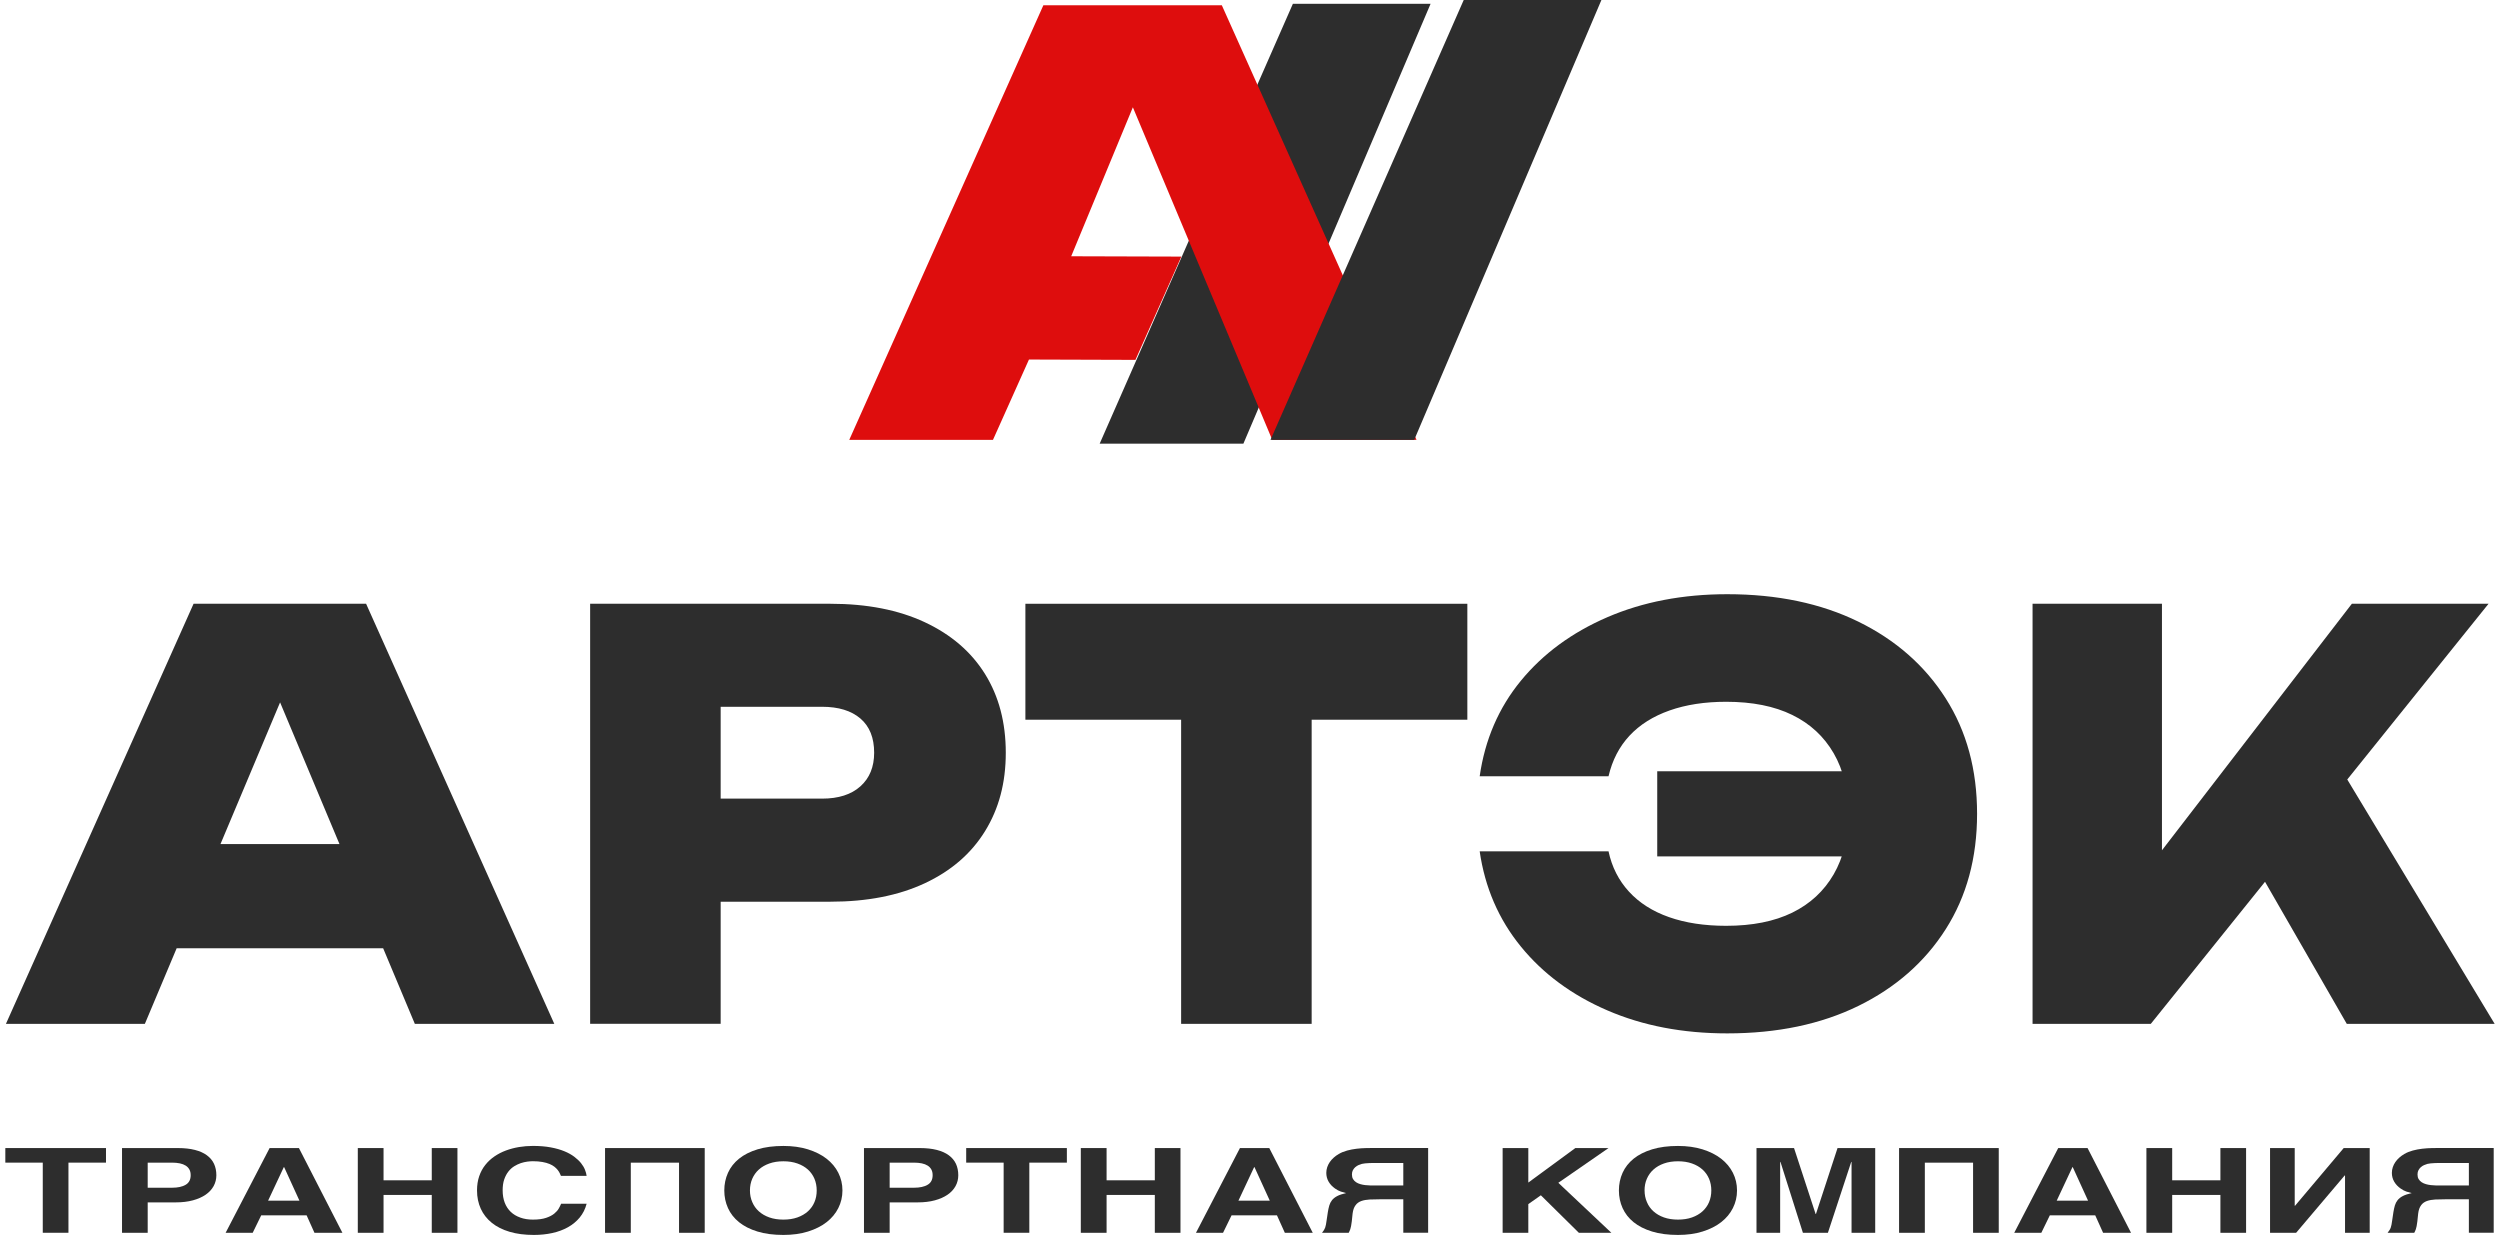
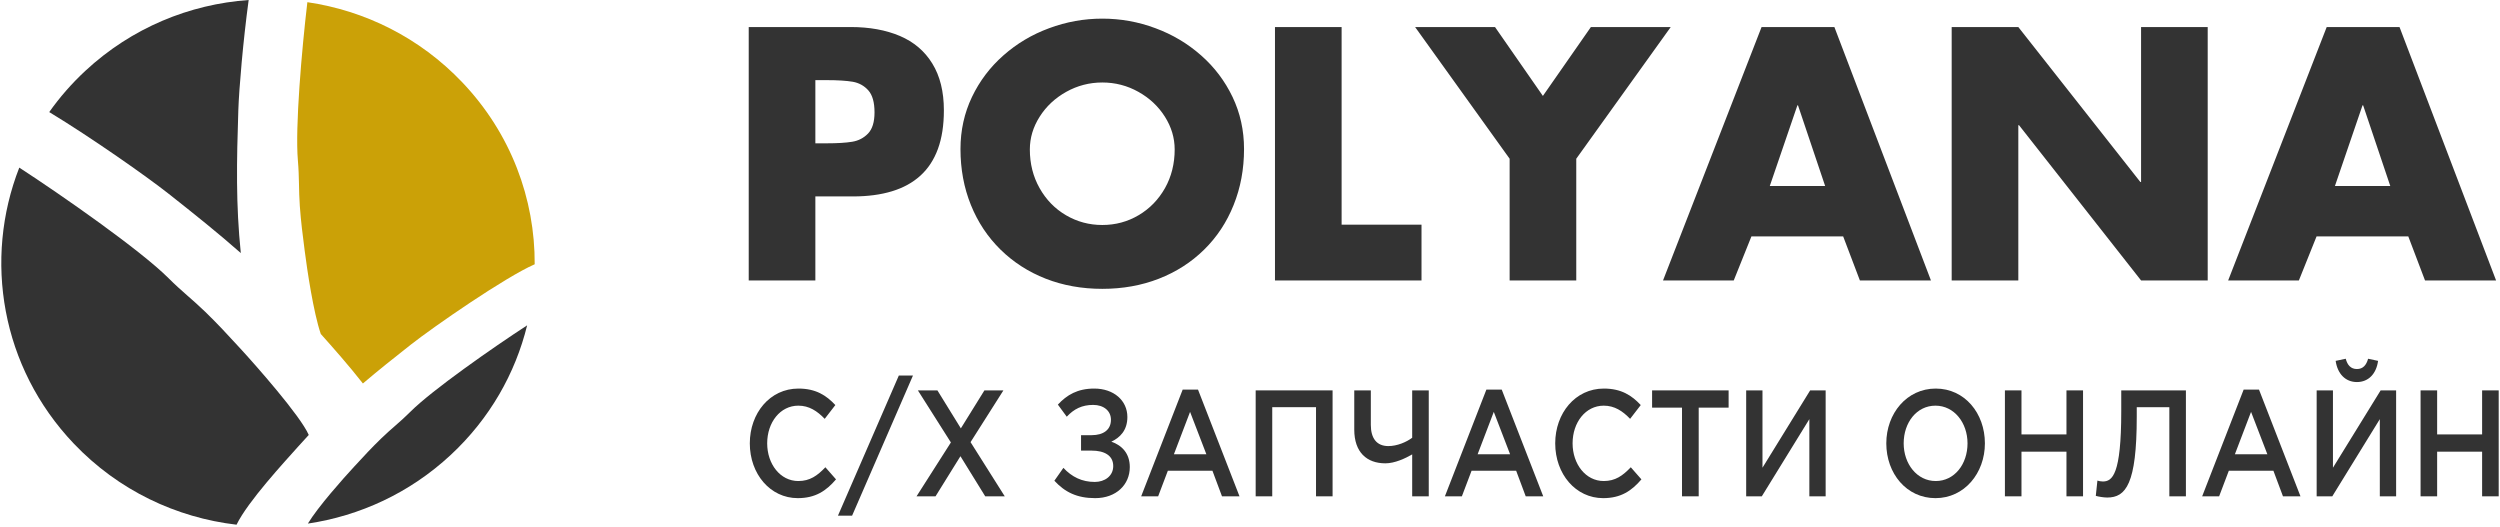
- <svg xmlns="http://www.w3.org/2000/svg" width="166" height="82" viewBox="0 0 166 82" fill="none">
-   <path d="M24.309 40.09L36.806 67.986H27.546L17.428 43.847H19.771L9.618 67.986H0.393L12.853 40.09H24.309ZM8.873 62.964V56.045H27.99V62.964H8.873Z" fill="#2D2D2D" />
-   <path d="M55.142 40.09C57.572 40.09 59.661 40.499 61.409 41.317C63.157 42.135 64.49 43.283 65.407 44.757C66.324 46.232 66.784 47.974 66.784 49.982C66.784 51.989 66.324 53.702 65.407 55.188C64.49 56.676 63.157 57.829 61.409 58.647C59.661 59.465 57.572 59.873 55.142 59.873H43.204V53.029H54.586C55.676 53.029 56.526 52.757 57.133 52.211C57.74 51.666 58.044 50.923 58.044 49.98C58.044 48.988 57.74 48.232 57.133 47.711C56.524 47.19 55.676 46.93 54.586 46.93H43.947L47.852 42.988V67.982H39.185V40.086H55.14L55.142 40.09Z" fill="#2D2D2D" />
-   <path d="M68.086 40.09H97.432V47.789H68.086V40.09ZM78.427 43.846H87.094V67.984H78.427V43.846Z" fill="#2D2D2D" />
-   <path d="M114.69 68.617C111.74 68.617 109.086 68.109 106.731 67.091C104.375 66.075 102.46 64.661 100.985 62.85C99.51 61.041 98.599 58.932 98.251 56.527H106.806C107.028 57.569 107.482 58.462 108.164 59.205C108.845 59.948 109.732 60.514 110.823 60.897C111.913 61.281 113.178 61.474 114.617 61.474C116.352 61.474 117.816 61.182 119.006 60.6C120.195 60.017 121.112 59.167 121.758 58.053C122.403 56.936 122.726 55.597 122.726 54.036C122.726 52.475 122.403 51.134 121.758 50.019C121.112 48.902 120.195 48.054 119.006 47.472C117.816 46.889 116.352 46.598 114.617 46.598C113.204 46.598 111.951 46.79 110.86 47.175C109.769 47.56 108.882 48.118 108.201 48.848C107.519 49.58 107.054 50.478 106.806 51.545H98.251C98.599 49.115 99.51 47.001 100.985 45.203C102.46 43.405 104.376 41.998 106.731 40.981C109.088 39.965 111.74 39.455 114.69 39.455C118.012 39.455 120.914 40.064 123.394 41.278C125.874 42.493 127.807 44.191 129.196 46.374C130.586 48.557 131.278 51.11 131.278 54.036C131.278 56.962 130.584 59.517 129.196 61.698C127.807 63.881 125.874 65.578 123.394 66.794C120.914 68.008 118.012 68.617 114.69 68.617ZM126.629 56.863H110.04V51.21H126.629V56.863Z" fill="#2D2D2D" />
-   <path d="M134.962 67.986V40.09H143.554V61.179L141.323 59.356L156.163 40.09H165.239L142.811 67.986H134.962ZM148.314 54.93L154.675 49.797L165.646 67.986H155.827L148.314 54.93Z" fill="#2D2D2D" />
-   <path d="M0.354 76.231H7.038V77.199H4.545V81.856H2.84V77.199H0.354V76.231Z" fill="#2D2D2D" />
-   <path d="M12.804 79.703C12.472 79.793 12.093 79.838 11.673 79.838H9.807V81.858H8.102V76.231H11.811C12.244 76.231 12.62 76.273 12.941 76.355C13.262 76.437 13.527 76.555 13.738 76.712C13.949 76.867 14.106 77.055 14.211 77.277C14.313 77.499 14.366 77.752 14.366 78.035C14.366 78.299 14.304 78.54 14.183 78.76C14.059 78.98 13.884 79.171 13.652 79.33C13.421 79.488 13.139 79.613 12.806 79.703H12.804ZM9.807 78.865H11.422C11.807 78.865 12.11 78.799 12.33 78.668C12.55 78.538 12.661 78.327 12.661 78.034C12.661 77.886 12.633 77.759 12.575 77.654C12.517 77.55 12.437 77.464 12.33 77.397C12.224 77.33 12.095 77.279 11.942 77.247C11.789 77.216 11.615 77.199 11.422 77.199H9.807V78.863V78.865Z" fill="#2D2D2D" />
-   <path d="M22.735 81.858H20.88L20.359 80.698H17.345L16.779 81.858H14.981L17.902 76.231H19.849L22.736 81.858H22.735ZM19.883 79.725L18.867 77.498H18.845L17.801 79.725H19.883Z" fill="#2D2D2D" />
-   <path d="M28.669 81.858V79.344H25.467V81.858H23.758V76.231H25.467V78.372H28.669V76.231H30.374V81.858H28.669Z" fill="#2D2D2D" />
-   <path d="M34.548 80.848C34.793 80.937 35.071 80.982 35.381 80.982C35.74 80.982 36.033 80.943 36.259 80.866C36.485 80.79 36.666 80.696 36.801 80.586C36.935 80.476 37.036 80.362 37.103 80.243C37.17 80.123 37.221 80.019 37.258 79.929H38.952C38.86 80.282 38.705 80.586 38.491 80.846C38.276 81.105 38.014 81.32 37.708 81.49C37.4 81.662 37.056 81.789 36.674 81.873C36.291 81.957 35.882 82 35.45 82C34.843 82 34.306 81.931 33.837 81.791C33.368 81.652 32.974 81.453 32.655 81.195C32.336 80.937 32.091 80.627 31.925 80.263C31.759 79.899 31.674 79.494 31.674 79.044C31.674 78.696 31.723 78.383 31.818 78.103C31.915 77.822 32.048 77.572 32.222 77.354C32.395 77.135 32.597 76.947 32.829 76.788C33.062 76.629 33.316 76.496 33.592 76.394C33.869 76.291 34.158 76.215 34.461 76.164C34.763 76.114 35.071 76.089 35.381 76.089C35.826 76.089 36.22 76.121 36.563 76.185C36.907 76.248 37.209 76.334 37.469 76.441C37.729 76.547 37.949 76.67 38.132 76.808C38.315 76.947 38.465 77.088 38.582 77.234C38.698 77.382 38.786 77.527 38.843 77.675C38.901 77.822 38.937 77.957 38.952 78.078H37.247C37.224 78.024 37.197 77.962 37.163 77.893C37.129 77.824 37.084 77.753 37.026 77.68C36.969 77.609 36.898 77.538 36.81 77.469C36.722 77.4 36.614 77.339 36.485 77.286C36.356 77.232 36.199 77.189 36.018 77.156C35.837 77.122 35.624 77.105 35.38 77.105C35.277 77.105 35.154 77.115 35.014 77.131C34.873 77.15 34.728 77.184 34.58 77.232C34.433 77.283 34.285 77.352 34.141 77.441C33.998 77.531 33.869 77.647 33.755 77.793C33.643 77.936 33.551 78.11 33.48 78.315C33.409 78.519 33.376 78.762 33.376 79.042C33.376 79.346 33.422 79.617 33.514 79.858C33.605 80.097 33.74 80.3 33.913 80.467C34.087 80.633 34.298 80.76 34.547 80.846L34.548 80.848Z" fill="#2D2D2D" />
-   <path d="M40.176 76.231H46.793V81.858H45.088V77.201H41.885V81.858H40.175V76.231H40.176Z" fill="#2D2D2D" />
-   <path d="M50.297 81.774C49.803 81.623 49.396 81.415 49.07 81.152C48.745 80.889 48.5 80.575 48.338 80.215C48.175 79.854 48.093 79.464 48.093 79.046C48.093 78.627 48.175 78.235 48.338 77.875C48.5 77.514 48.745 77.203 49.07 76.939C49.395 76.676 49.803 76.469 50.297 76.317C50.789 76.166 51.363 76.091 52.018 76.091C52.621 76.091 53.165 76.166 53.65 76.317C54.134 76.469 54.547 76.676 54.885 76.939C55.223 77.203 55.484 77.514 55.665 77.875C55.846 78.235 55.938 78.626 55.938 79.046C55.938 79.466 55.846 79.854 55.665 80.215C55.484 80.575 55.225 80.889 54.885 81.152C54.547 81.415 54.134 81.623 53.65 81.774C53.165 81.925 52.621 82 52.018 82C51.363 82 50.789 81.925 50.297 81.774ZM49.796 79.046C49.796 79.326 49.848 79.584 49.951 79.819C50.052 80.056 50.196 80.261 50.388 80.433C50.578 80.605 50.81 80.739 51.085 80.837C51.359 80.934 51.669 80.982 52.016 80.982C52.364 80.982 52.676 80.934 52.948 80.837C53.223 80.739 53.454 80.605 53.645 80.433C53.835 80.261 53.981 80.056 54.08 79.821C54.181 79.585 54.229 79.326 54.229 79.046C54.229 78.766 54.179 78.506 54.08 78.271C53.979 78.035 53.835 77.83 53.645 77.658C53.454 77.486 53.223 77.352 52.948 77.255C52.674 77.158 52.364 77.109 52.016 77.109C51.669 77.109 51.357 77.158 51.085 77.255C50.81 77.352 50.578 77.486 50.388 77.658C50.197 77.83 50.052 78.035 49.949 78.271C49.848 78.506 49.796 78.766 49.796 79.046Z" fill="#2D2D2D" />
-   <path d="M62.07 79.703C61.738 79.793 61.359 79.838 60.939 79.838H59.073V81.858H57.368V76.231H61.075C61.508 76.231 61.886 76.273 62.205 76.355C62.524 76.437 62.791 76.555 63.002 76.712C63.213 76.867 63.37 77.055 63.475 77.277C63.577 77.499 63.63 77.752 63.63 78.035C63.63 78.299 63.568 78.54 63.447 78.76C63.325 78.98 63.148 79.171 62.916 79.33C62.685 79.488 62.403 79.613 62.07 79.703ZM59.073 78.865H60.688C61.073 78.865 61.376 78.799 61.596 78.668C61.816 78.538 61.927 78.327 61.927 78.034C61.927 77.886 61.899 77.759 61.841 77.654C61.783 77.55 61.703 77.464 61.596 77.397C61.49 77.33 61.361 77.279 61.208 77.247C61.054 77.216 60.881 77.199 60.688 77.199H59.073V78.863V78.865Z" fill="#2D2D2D" />
-   <path d="M64.157 76.231H70.84V77.199H68.347V81.856H66.642V77.199H64.155V76.231H64.157Z" fill="#2D2D2D" />
-   <path d="M76.68 81.858V79.344H73.477V81.858H71.766V76.231H73.477V78.372H76.68V76.231H78.384V81.858H76.68Z" fill="#2D2D2D" />
-   <path d="M87.167 81.858H85.313L84.79 80.698H81.776L81.21 81.858H79.412L82.332 76.231H84.28L87.167 81.858ZM84.314 79.725L83.298 77.498H83.275L82.231 79.725H84.314Z" fill="#2D2D2D" />
-   <path d="M90.008 80.031C89.907 80.159 89.844 80.34 89.814 80.571L89.758 81.103C89.743 81.227 89.728 81.329 89.711 81.412C89.694 81.494 89.677 81.563 89.659 81.619C89.64 81.673 89.621 81.72 89.603 81.757C89.584 81.794 89.567 81.828 89.552 81.858H87.782C87.838 81.787 87.881 81.725 87.913 81.675C87.945 81.624 87.971 81.57 87.991 81.514C88.012 81.458 88.029 81.393 88.042 81.318C88.055 81.243 88.07 81.148 88.088 81.027L88.167 80.495C88.193 80.332 88.225 80.183 88.264 80.048C88.303 79.914 88.365 79.794 88.447 79.69C88.531 79.585 88.647 79.494 88.794 79.417C88.942 79.341 89.138 79.275 89.382 79.221C89.274 79.195 89.158 79.163 89.035 79.122C88.91 79.081 88.781 79.012 88.643 78.915C88.466 78.792 88.326 78.642 88.221 78.465C88.118 78.287 88.066 78.093 88.066 77.88C88.066 77.748 88.087 77.621 88.128 77.499C88.169 77.378 88.227 77.264 88.299 77.158C88.374 77.051 88.462 76.952 88.563 76.863C88.663 76.773 88.774 76.695 88.893 76.625C89.063 76.526 89.25 76.45 89.452 76.396C89.653 76.341 89.862 76.302 90.079 76.276C90.296 76.25 90.518 76.235 90.746 76.231C90.974 76.228 91.198 76.226 91.42 76.226H94.828V81.852H93.179V79.632H91.657C91.397 79.632 91.162 79.638 90.949 79.647C90.736 79.658 90.55 79.692 90.391 79.748C90.232 79.806 90.103 79.897 90.008 80.026V80.031ZM89.831 77.701C89.79 77.779 89.769 77.875 89.769 77.985C89.769 78.108 89.793 78.211 89.844 78.293C89.894 78.375 89.96 78.444 90.044 78.5C90.128 78.554 90.221 78.597 90.327 78.627C90.432 78.657 90.54 78.678 90.649 78.691C90.759 78.704 90.865 78.711 90.972 78.713C91.076 78.715 91.171 78.717 91.257 78.717H93.179V77.221H91.257C91.235 77.221 91.19 77.221 91.125 77.223C91.058 77.223 90.983 77.227 90.901 77.23C90.819 77.234 90.733 77.24 90.649 77.247C90.563 77.255 90.492 77.266 90.432 77.281C90.357 77.301 90.283 77.329 90.204 77.363C90.126 77.397 90.055 77.443 89.991 77.499C89.926 77.555 89.874 77.623 89.832 77.703L89.831 77.701Z" fill="#2D2D2D" />
-   <path d="M106.996 81.858H104.837L102.313 79.367L101.48 79.953V81.86H99.775V76.233H101.48V78.523L104.6 76.233H106.804L103.472 78.538L106.998 81.86L106.996 81.858Z" fill="#2D2D2D" />
-   <path d="M109.698 81.774C109.205 81.623 108.796 81.415 108.471 81.152C108.146 80.889 107.902 80.575 107.739 80.215C107.577 79.854 107.495 79.464 107.495 79.046C107.495 78.627 107.577 78.235 107.739 77.875C107.902 77.514 108.146 77.203 108.471 76.939C108.796 76.676 109.205 76.469 109.698 76.317C110.191 76.166 110.764 76.091 111.418 76.091C112.021 76.091 112.565 76.166 113.05 76.317C113.536 76.469 113.947 76.676 114.285 76.939C114.623 77.203 114.884 77.514 115.065 77.875C115.246 78.235 115.338 78.626 115.338 79.046C115.338 79.466 115.246 79.854 115.065 80.215C114.884 80.575 114.624 80.889 114.285 81.152C113.947 81.415 113.534 81.623 113.05 81.774C112.565 81.925 112.021 82 111.418 82C110.763 82 110.189 81.925 109.698 81.774ZM109.2 79.046C109.2 79.326 109.252 79.584 109.355 79.819C109.453 80.056 109.599 80.261 109.79 80.433C109.98 80.605 110.212 80.739 110.486 80.837C110.761 80.934 111.071 80.982 111.418 80.982C111.765 80.982 112.077 80.934 112.35 80.837C112.624 80.739 112.856 80.605 113.046 80.433C113.237 80.261 113.383 80.056 113.482 79.821C113.581 79.585 113.631 79.326 113.631 79.046C113.631 78.766 113.581 78.506 113.482 78.271C113.381 78.035 113.237 77.83 113.046 77.658C112.856 77.486 112.624 77.352 112.35 77.255C112.075 77.158 111.765 77.109 111.418 77.109C111.071 77.109 110.759 77.158 110.486 77.255C110.212 77.352 109.98 77.486 109.79 77.658C109.599 77.83 109.453 78.035 109.351 78.271C109.248 78.506 109.198 78.766 109.198 79.046H109.2Z" fill="#2D2D2D" />
-   <path d="M122.01 76.231H124.514V81.858H122.943V77.154H122.921L121.373 81.858H119.713L118.224 77.154H118.202V81.858H116.631V76.231H119.124L120.557 80.609H120.579L122.012 76.231H122.01Z" fill="#2D2D2D" />
-   <path d="M126.1 76.231H132.717V81.858H131.012V77.201H127.809V81.858H126.098V76.231H126.1Z" fill="#2D2D2D" />
-   <path d="M141.501 81.858H139.646L139.123 80.698H136.109L135.544 81.858H133.745L136.666 76.231H138.614L141.501 81.858ZM138.647 79.725L137.631 77.498H137.609L136.565 79.725H138.647Z" fill="#2D2D2D" />
-   <path d="M147.435 81.858V79.344H144.233V81.858H142.522V76.231H144.233V78.372H147.435V76.231H149.14V81.858H147.435Z" fill="#2D2D2D" />
-   <path d="M155.71 81.858V78.05H155.687L152.462 81.858H150.731V76.231H152.369V80.062H152.391L155.622 76.231H157.348V81.858H155.71Z" fill="#2D2D2D" />
-   <path d="M160.762 80.031C160.661 80.159 160.598 80.34 160.568 80.571L160.512 81.103C160.497 81.227 160.482 81.329 160.465 81.412C160.448 81.494 160.432 81.563 160.413 81.619C160.394 81.673 160.376 81.72 160.357 81.757C160.338 81.794 160.321 81.828 160.306 81.858H158.536C158.592 81.787 158.635 81.725 158.667 81.675C158.699 81.624 158.725 81.57 158.745 81.514C158.766 81.458 158.783 81.393 158.796 81.318C158.809 81.243 158.824 81.148 158.842 81.027L158.921 80.495C158.947 80.332 158.979 80.183 159.018 80.048C159.057 79.914 159.119 79.794 159.201 79.69C159.285 79.585 159.401 79.494 159.548 79.417C159.696 79.341 159.892 79.275 160.137 79.221C160.028 79.195 159.912 79.163 159.789 79.122C159.664 79.081 159.535 79.012 159.397 78.915C159.22 78.792 159.08 78.642 158.975 78.465C158.872 78.287 158.82 78.093 158.82 77.88C158.82 77.748 158.841 77.621 158.882 77.499C158.923 77.378 158.981 77.264 159.053 77.158C159.128 77.051 159.216 76.952 159.317 76.863C159.418 76.773 159.528 76.695 159.647 76.625C159.817 76.526 160.004 76.45 160.206 76.396C160.407 76.341 160.616 76.302 160.833 76.276C161.05 76.25 161.272 76.235 161.5 76.231C161.728 76.228 161.952 76.226 162.174 76.226H165.582V81.852H163.933V79.632H162.411C162.151 79.632 161.916 79.638 161.703 79.647C161.49 79.658 161.304 79.692 161.145 79.748C160.986 79.806 160.857 79.897 160.762 80.026V80.031ZM160.585 77.701C160.544 77.779 160.523 77.875 160.523 77.985C160.523 78.108 160.547 78.211 160.598 78.293C160.648 78.375 160.714 78.444 160.798 78.5C160.882 78.554 160.975 78.597 161.081 78.627C161.186 78.657 161.294 78.678 161.403 78.691C161.513 78.704 161.619 78.711 161.726 78.713C161.83 78.715 161.926 78.717 162.011 78.717H163.933V77.221H162.011C161.989 77.221 161.944 77.221 161.879 77.223C161.812 77.223 161.737 77.227 161.655 77.23C161.573 77.234 161.487 77.24 161.403 77.247C161.317 77.255 161.246 77.266 161.186 77.281C161.111 77.301 161.037 77.329 160.958 77.363C160.88 77.397 160.809 77.443 160.745 77.499C160.68 77.555 160.628 77.623 160.587 77.703L160.585 77.701Z" fill="#2D2D2D" />
-   <path d="M94.99 0.254L82.561 29.46H73.018L85.847 0.254M110.686 29.459L101.567 24.265L110.686 29.459Z" fill="#2D2D2D" />
-   <path d="M94.058 29.208L81.13 0.351H69.279L56.39 29.208H65.933L68.323 23.873L75.393 23.896L78.441 17.038L71.128 17.016L75.222 7.124L79.302 16.857L82.301 24.013L84.478 29.208H94.058Z" fill="#DE0D0D" />
-   <path d="M106.334 0L93.904 29.206H84.362L97.191 0" fill="#2D2D2D" />
+ <svg xmlns="http://www.w3.org/2000/svg" width="223" height="47" viewBox="0 0 223 47" fill="none">
+   <path d="M66.786 25.015V2.412H75.884C77.557 2.412 79.018 2.677 80.266 3.206C81.51 3.736 82.481 4.555 83.163 5.669C83.85 6.783 84.194 8.173 84.194 9.841C84.194 11.171 84.017 12.315 83.663 13.284C83.309 14.248 82.789 15.043 82.101 15.667C81.414 16.292 80.57 16.756 79.564 17.061C78.563 17.366 77.406 17.521 76.102 17.521H72.73V25.015H66.786V25.015ZM72.73 7.148V12.784H73.731C74.681 12.784 75.439 12.739 76.011 12.645C76.576 12.554 77.052 12.305 77.436 11.905C77.815 11.505 78.007 10.881 78.007 10.026C78.007 9.132 77.825 8.477 77.456 8.063C77.087 7.648 76.622 7.393 76.066 7.293C75.505 7.198 74.727 7.148 73.731 7.148H72.73ZM98.327 1.662C99.964 1.662 101.546 1.947 103.068 2.517C104.594 3.081 105.949 3.891 107.137 4.94C108.325 5.984 109.26 7.223 109.942 8.647C110.625 10.076 110.968 11.625 110.968 13.294C110.968 15.083 110.66 16.746 110.038 18.29C109.422 19.829 108.542 21.158 107.4 22.277C106.262 23.396 104.918 24.256 103.371 24.861C101.824 25.465 100.141 25.765 98.327 25.765C96.507 25.765 94.829 25.465 93.282 24.861C91.74 24.256 90.396 23.392 89.248 22.267C88.101 21.138 87.216 19.809 86.6 18.275C85.983 16.746 85.675 15.083 85.675 13.294C85.675 11.625 86.019 10.076 86.701 8.647C87.383 7.223 88.319 5.984 89.506 4.94C90.694 3.891 92.049 3.081 93.58 2.517C95.112 1.947 96.694 1.662 98.327 1.662L98.327 1.662ZM98.327 7.358C97.174 7.358 96.103 7.638 95.107 8.193C94.116 8.747 93.323 9.487 92.741 10.406C92.155 11.325 91.862 12.3 91.862 13.329C91.862 14.603 92.15 15.752 92.731 16.781C93.312 17.811 94.096 18.62 95.087 19.2C96.077 19.779 97.154 20.069 98.327 20.069C99.499 20.069 100.581 19.779 101.567 19.195C102.557 18.61 103.336 17.806 103.917 16.781C104.493 15.752 104.781 14.603 104.781 13.329C104.781 12.3 104.488 11.325 103.907 10.406C103.325 9.487 102.537 8.747 101.546 8.193C100.556 7.638 99.479 7.358 98.327 7.358H98.327ZM119.672 2.412V20.039H126.799V25.015H113.728V2.412H119.672H119.672ZM134.659 14.158L126.228 2.412H133.355L137.626 8.557L141.908 2.412H149.03L140.603 14.158V25.015H134.659V14.158ZM164.411 21.088H156.227L154.65 25.015H148.342L157.132 2.412H163.627L172.24 25.015H165.902L164.411 21.088H164.411ZM162.803 16.592L160.382 9.397H160.327L157.865 16.592H162.803ZM174.09 25.015V2.412H180.034L190.917 16.232H190.983V2.412H196.927V25.015H190.983L180.095 11.165H180.034V25.015H174.09ZM214.82 21.088H206.637L205.06 25.015H198.752L207.542 2.412H214.037L222.65 25.015H216.311L214.82 21.088H214.82ZM213.213 16.592L210.792 9.397H210.736L208.275 16.592H213.213Z" fill="#333333" />
+   <path d="M71.161 44.434C68.71 44.434 66.883 42.287 66.883 39.547C66.883 36.86 68.674 34.66 71.221 34.66C72.77 34.66 73.708 35.267 74.513 36.131L73.564 37.36C72.891 36.658 72.17 36.185 71.209 36.185C69.599 36.185 68.433 37.67 68.433 39.547C68.433 41.396 69.599 42.908 71.209 42.908C72.242 42.908 72.903 42.436 73.624 41.68L74.573 42.76C73.696 43.786 72.734 44.434 71.161 44.434Z" fill="#333333" />
+   <path d="M74.744 46L80.175 33.499H81.436L76.006 46H74.744Z" fill="#333333" />
+   <path d="M81.755 44.272L84.819 39.466L81.875 34.822H83.617L85.708 38.21L87.81 34.822H89.504L86.573 39.439L89.624 44.272H87.882L85.671 40.694L83.449 44.272H81.755Z" fill="#333333" />
+   <path d="M97.606 34.66C99.348 34.66 100.562 35.726 100.562 37.198C100.562 38.413 99.877 39.047 99.132 39.398C100.069 39.722 100.778 40.438 100.778 41.666C100.778 43.232 99.564 44.434 97.69 44.434C96.056 44.434 94.987 43.894 94.05 42.881L94.855 41.734C95.612 42.544 96.513 42.989 97.654 42.989C98.543 42.989 99.3 42.463 99.3 41.572C99.3 40.6 98.471 40.195 97.378 40.195H96.429V38.818H97.366C98.435 38.818 99.096 38.332 99.096 37.441C99.096 36.644 98.447 36.118 97.51 36.118C96.513 36.118 95.792 36.482 95.155 37.171L94.362 36.091C95.167 35.227 96.116 34.66 97.606 34.66Z" fill="#333333" />
+   <path d="M101.793 44.272L105.494 34.754H106.863L110.564 44.272H109.002L108.149 41.99H104.172L103.307 44.272H101.793ZM104.713 40.519H107.608L106.154 36.739L104.713 40.519Z" fill="#333333" />
+   <path d="M112.006 44.272V34.822H118.866V44.272H117.389V36.32H113.484V44.272H112.006Z" fill="#333333" />
+   <path d="M125.967 44.272V40.532C125.366 40.883 124.417 41.329 123.576 41.329C121.93 41.329 120.8 40.357 120.8 38.318V34.822H122.278V37.9C122.278 39.088 122.795 39.79 123.84 39.79C124.621 39.79 125.45 39.439 125.967 39.047V34.822H127.445V44.272H125.967Z" fill="#333333" />
+   <path d="M128.885 44.272L132.585 34.754H133.955L137.656 44.272H136.094L135.241 41.99H131.264L130.399 44.272H128.885ZM131.804 40.519H134.7L133.246 36.739L131.804 40.519Z" fill="#333333" />
+   <path d="M143.003 44.434C140.552 44.434 138.725 42.287 138.725 39.547C138.725 36.86 140.516 34.66 143.063 34.66C144.613 34.66 145.55 35.267 146.355 36.131L145.406 37.36C144.733 36.658 144.012 36.185 143.051 36.185C141.441 36.185 140.275 37.67 140.275 39.547C140.275 41.396 141.441 42.908 143.051 42.908C144.084 42.908 144.745 42.436 145.466 41.68L146.415 42.76C145.538 43.786 144.577 44.434 143.003 44.434Z" fill="#333333" />
+   <path d="M150.035 44.272V36.361H147.367V34.822H154.192V36.361H151.524V44.272H150.035Z" fill="#333333" />
+   <path d="M155.759 44.272V34.822H157.213V41.72L161.466 34.822H162.848V44.272H161.394V37.387L157.153 44.272H155.759Z" fill="#333333" />
+   <path d="M172.643 44.434C170.06 44.434 168.258 42.233 168.258 39.547C168.258 36.887 170.084 34.66 172.667 34.66C175.25 34.66 177.053 36.86 177.053 39.547C177.053 42.206 175.226 44.434 172.643 44.434ZM172.667 42.908C174.337 42.908 175.503 41.41 175.503 39.547C175.503 37.711 174.313 36.185 172.643 36.185C170.973 36.185 169.808 37.684 169.808 39.547C169.808 41.383 170.997 42.908 172.667 42.908Z" fill="#333333" />
+   <path d="M178.838 44.272V34.822H180.316V38.75H184.329V34.822H185.807V44.272H184.329V40.289H180.316V44.272H178.838Z" fill="#333333" />
+   <path d="M187.966 44.38C187.642 44.38 187.173 44.299 186.945 44.231L187.089 42.868C187.197 42.908 187.39 42.949 187.57 42.949C188.423 42.949 189.216 42.341 189.216 36.685V34.822H194.983V44.272H193.505V36.32H190.598V37.171C190.598 43.178 189.624 44.38 187.966 44.38Z" fill="#333333" />
+   <path d="M196.433 44.272L200.133 34.754H201.503L205.203 44.272H203.641L202.788 41.99H198.811L197.946 44.272H196.433ZM199.352 40.519H202.248L200.794 36.739L199.352 40.519Z" fill="#333333" />
+   <path d="M210.238 34.079C209.217 34.079 208.508 33.35 208.34 32.189L209.241 32C209.385 32.567 209.697 32.918 210.238 32.918C210.779 32.918 211.079 32.567 211.235 32L212.124 32.189C211.968 33.35 211.259 34.079 210.238 34.079ZM206.646 44.272V34.822H208.099V41.72L212.353 34.822H213.734V44.272H212.28V37.387L208.039 44.272H206.646Z" fill="#333333" />
+   <path d="M215.915 44.272V34.822H217.393V38.75H221.405V34.822H222.883V44.272H221.405V40.289H217.393V44.272H215.915Z" fill="#333333" />
+   <path fill-rule="evenodd" clip-rule="evenodd" d="M47.02 29.02C45.969 33.301 43.692 37.339 40.203 40.582C36.544 43.985 32.081 46.017 27.462 46.704C28.365 45.209 30.601 42.698 31.575 41.644C32.495 40.648 33.111 39.975 34.013 39.101C34.928 38.215 35.653 37.681 36.616 36.72C38.553 34.787 43.979 31 47.02 29.02V29.02Z" fill="#333333" />
+   <path fill-rule="evenodd" clip-rule="evenodd" d="M27.417 0.195C32.525 0.944 37.423 3.336 41.235 7.343C45.586 11.915 47.726 17.755 47.694 23.573C45.076 24.716 38.688 29.136 36.639 30.747C35.102 31.956 33.706 33.068 32.371 34.206C31.122 32.61 29.674 30.974 28.615 29.791C27.959 27.884 27.394 24.049 27.184 22.408C26.986 20.859 26.847 19.817 26.744 18.375C26.639 16.913 26.706 15.879 26.572 14.32C26.315 11.356 26.916 4.438 27.417 0.195L27.417 0.195Z" fill="#CBA107" />
+   <path d="M4.391 9.997C5.315 8.691 6.387 7.458 7.608 6.323C11.75 2.472 16.92 0.375 22.181 0C21.684 3.666 21.322 7.924 21.259 9.82C21.108 14.434 21.033 18.227 21.48 22.574C19.466 20.797 17.365 19.116 15.003 17.254C13.086 15.743 8.161 12.28 4.391 9.997Z" fill="#333333" />
+   <path fill-rule="evenodd" clip-rule="evenodd" d="M6.576 39.563C0.095 32.75 -1.48 23.127 1.72 14.951C5.527 17.426 12.543 22.324 15.025 24.805C16.24 26.02 17.156 26.697 18.311 27.818C19.451 28.924 20.228 29.776 21.39 31.036C22.778 32.541 26.803 37.094 27.541 38.797C27.231 39.129 26.92 39.47 26.605 39.824C25.407 41.171 22.107 44.726 21.1 46.803C15.74 46.176 10.564 43.754 6.576 39.563H6.576Z" fill="#333333" />
</svg>
